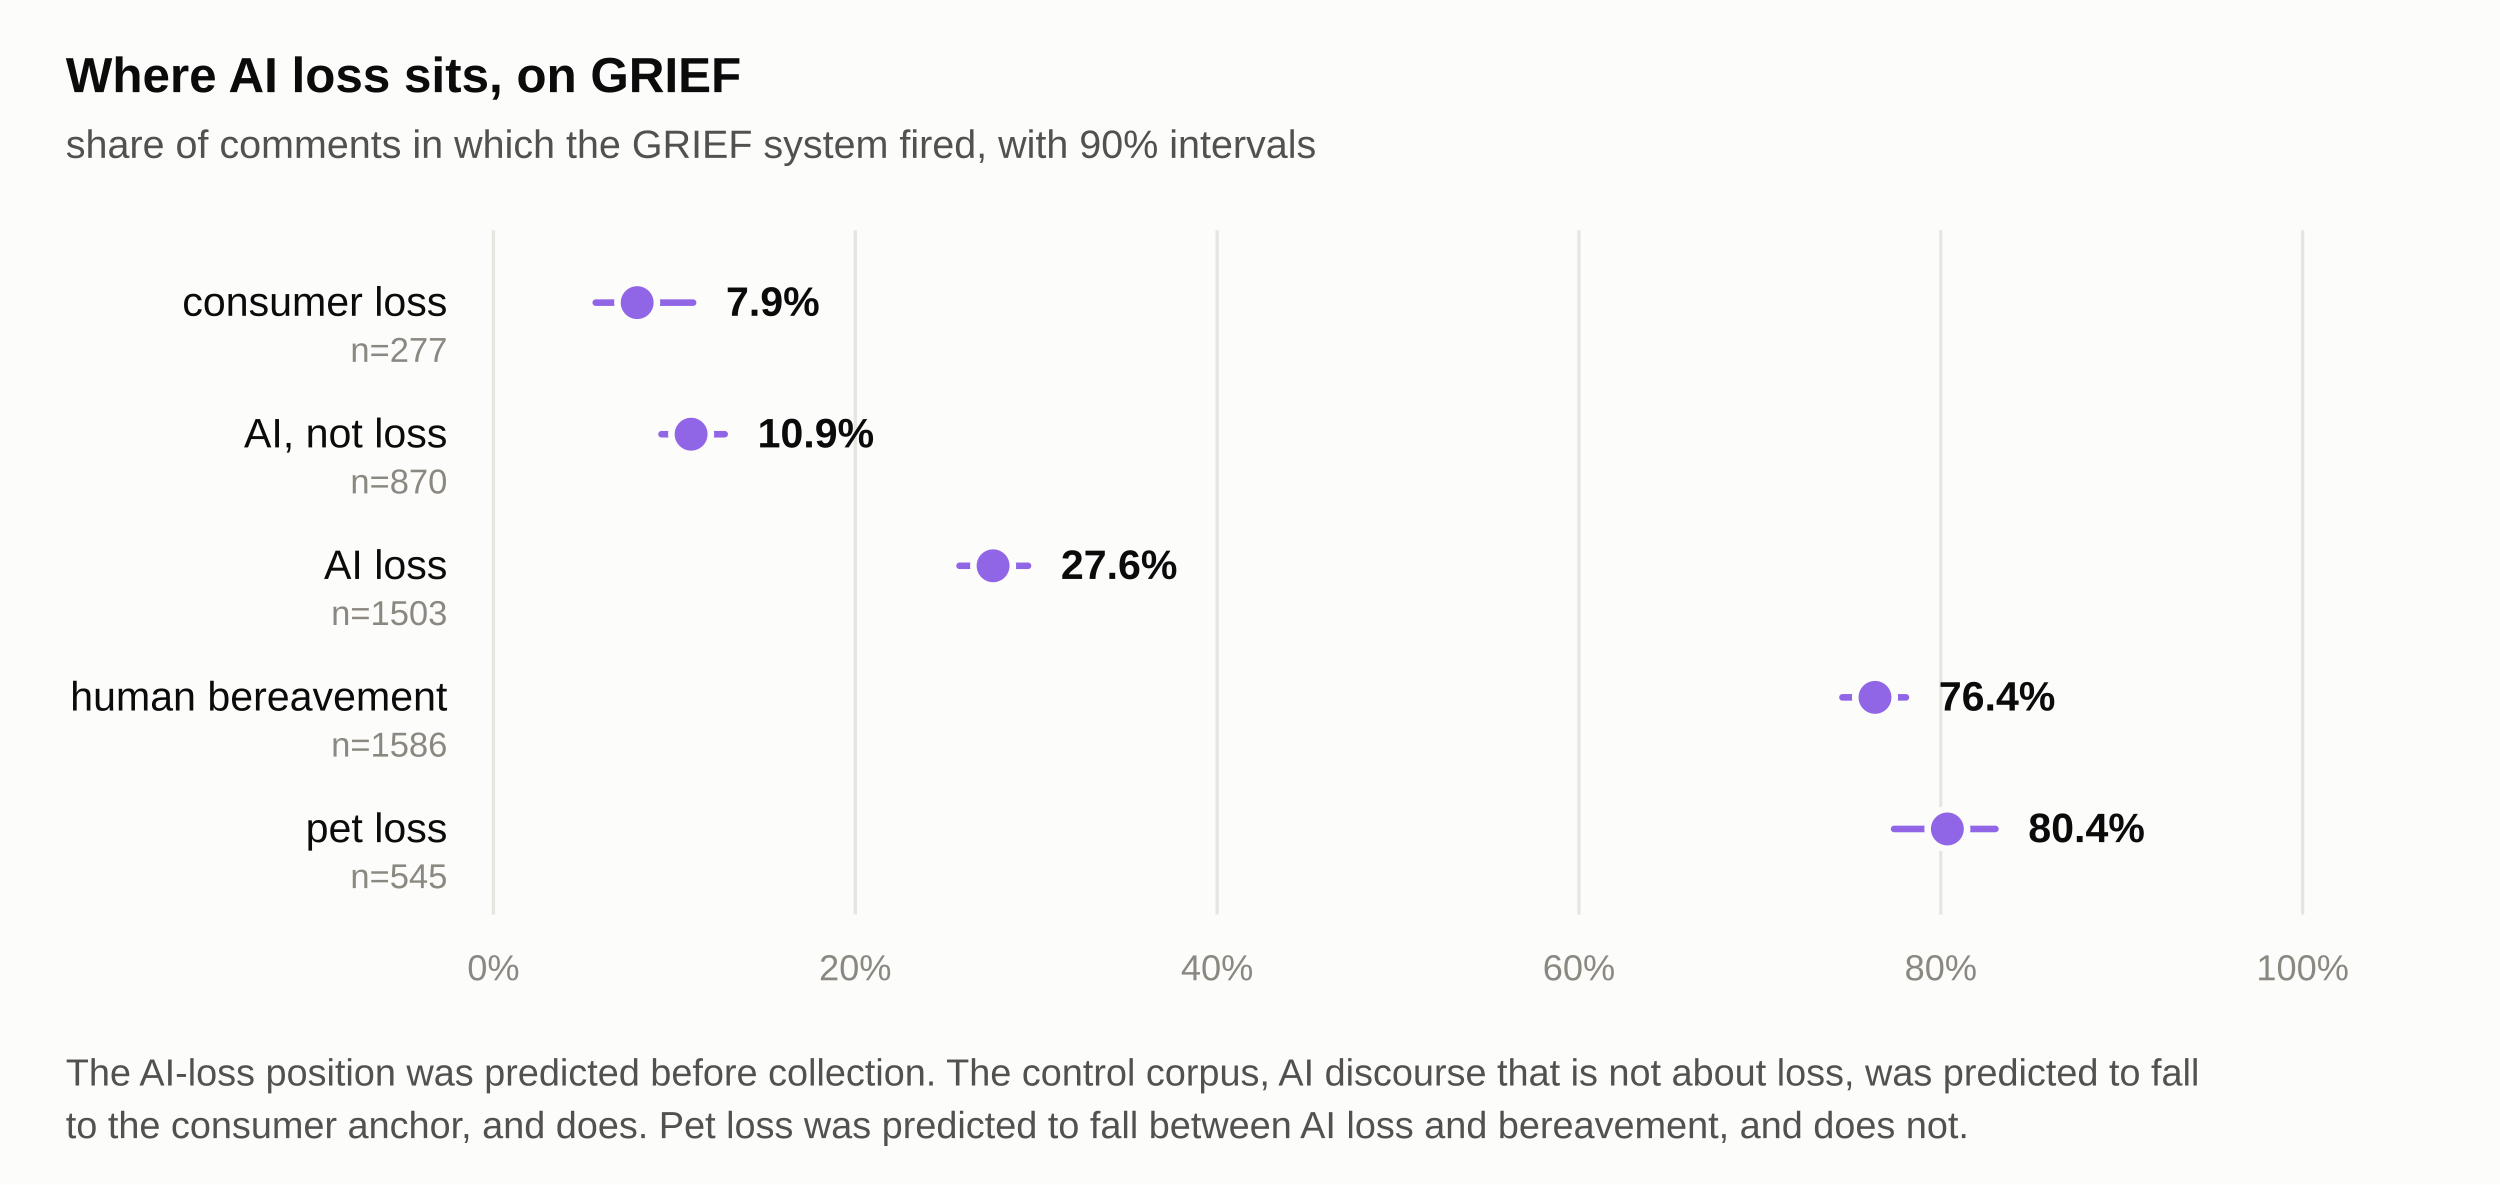
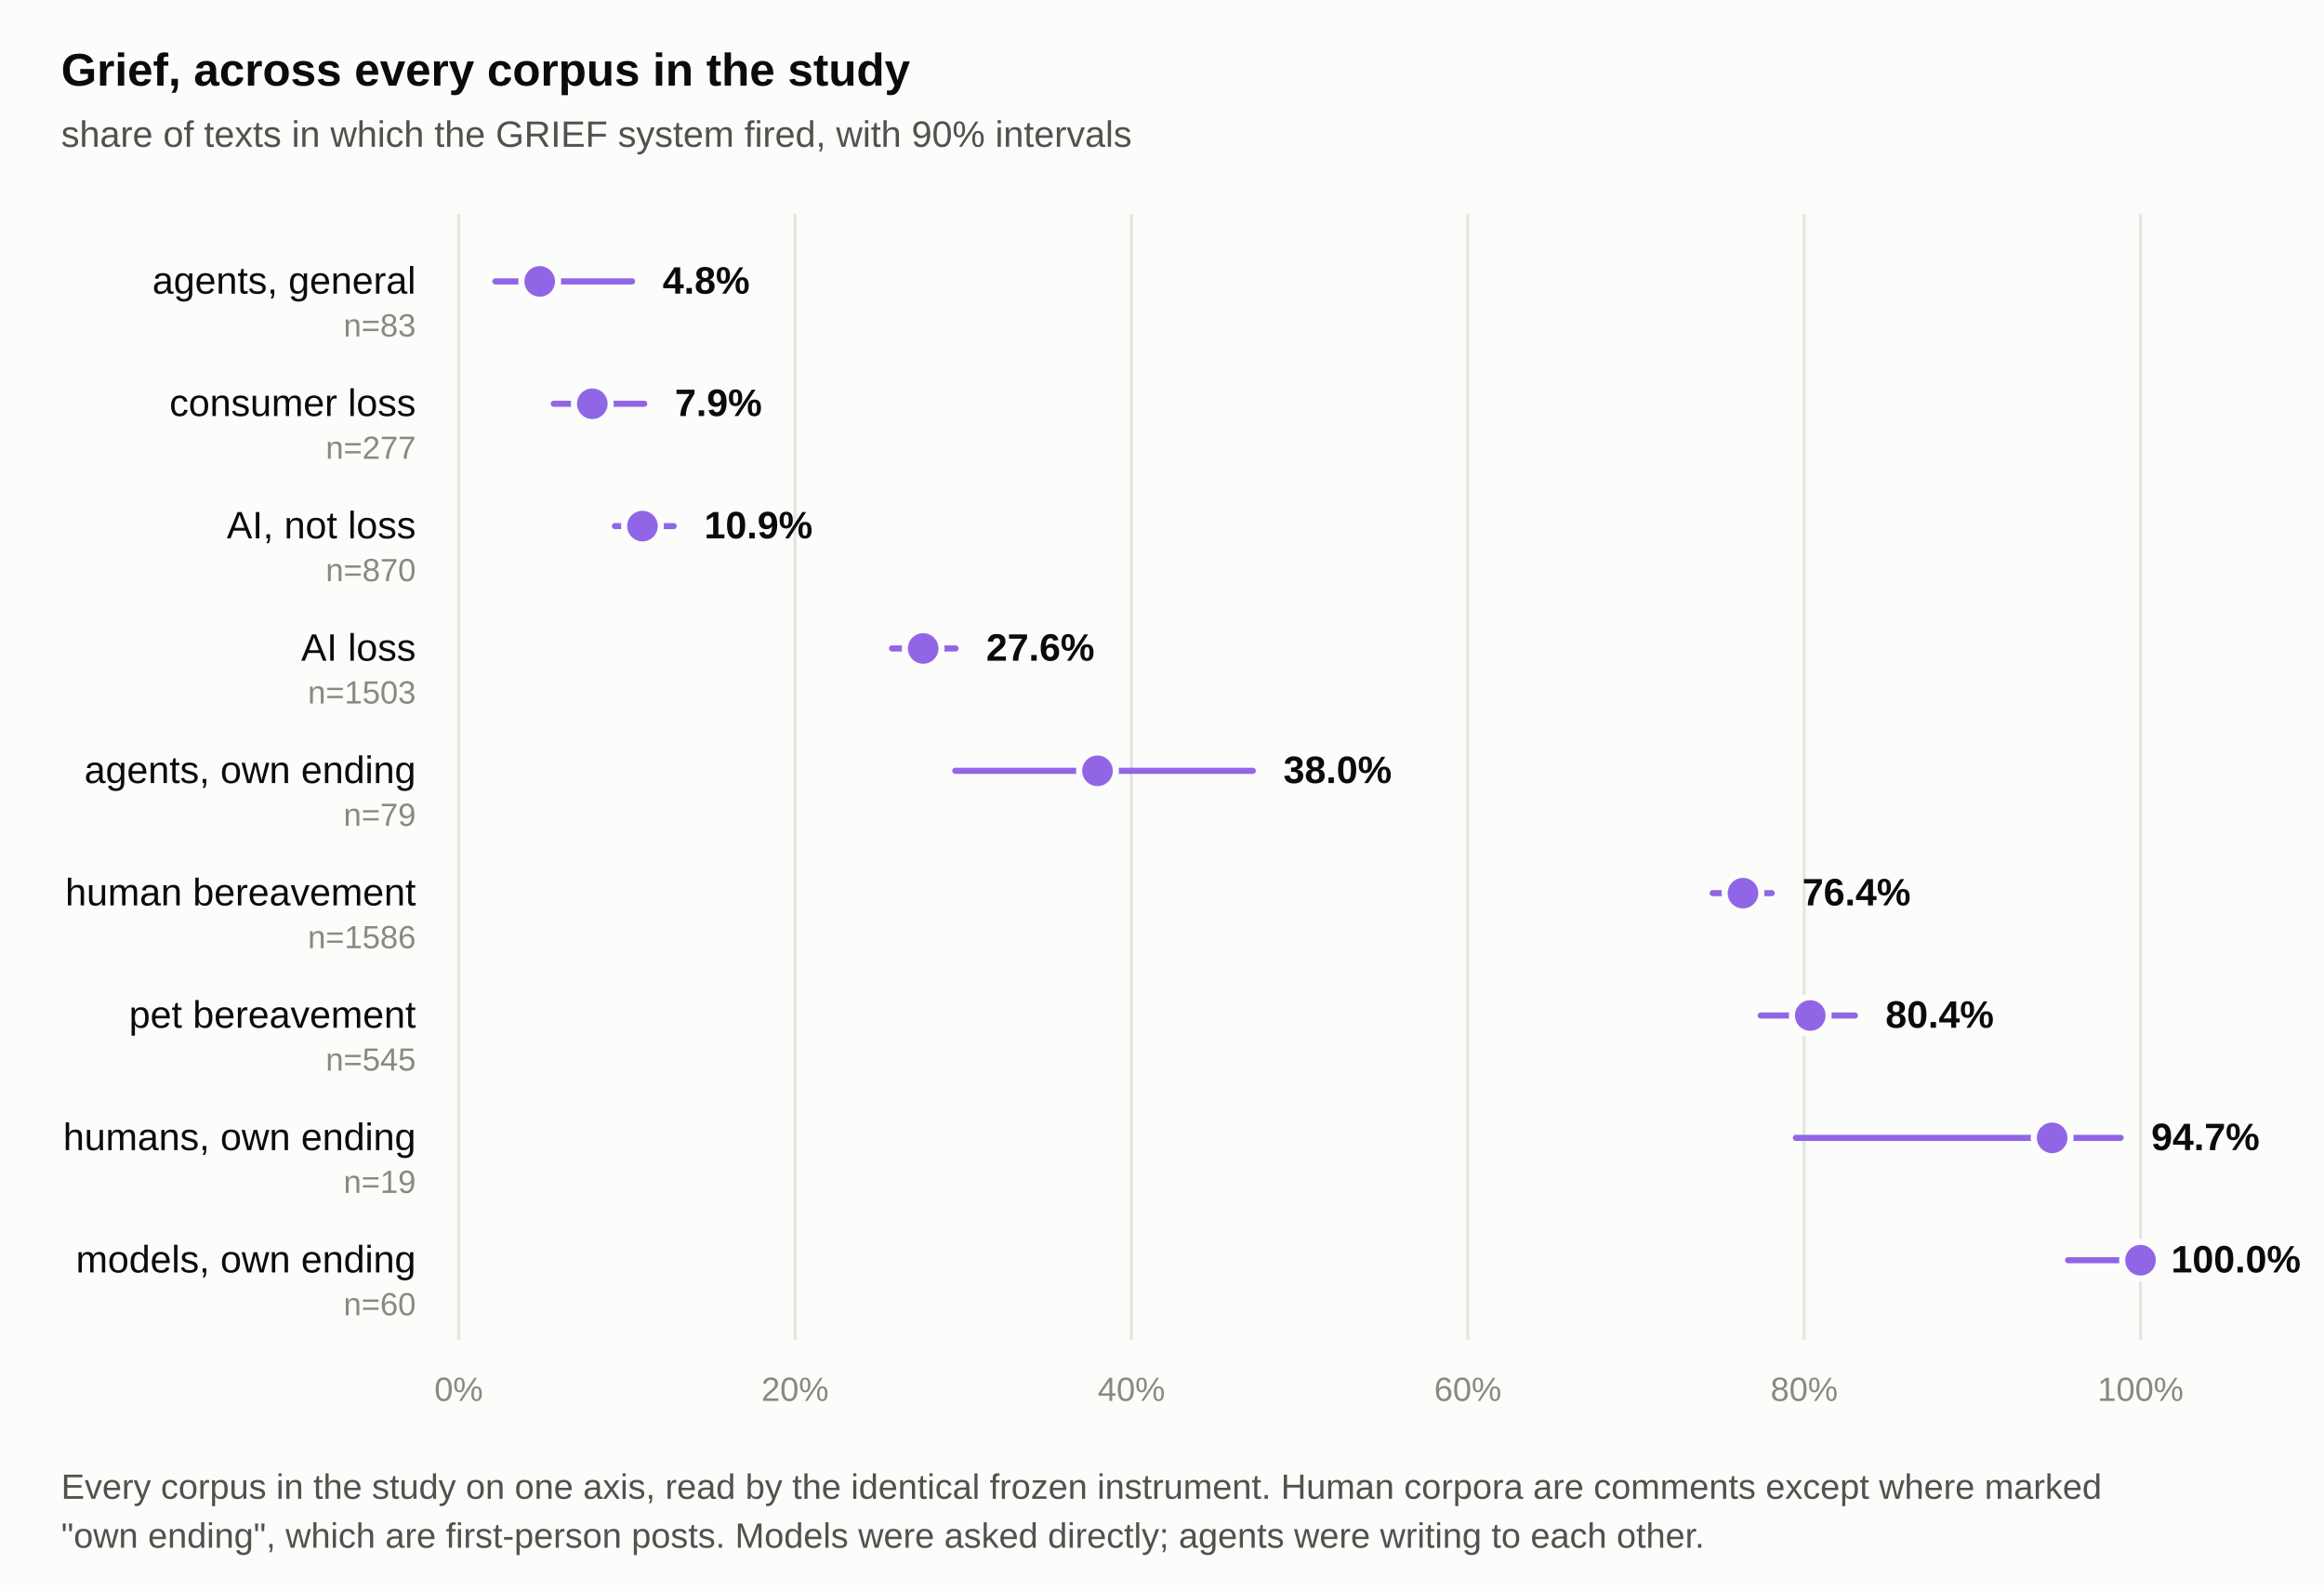
- <svg xmlns="http://www.w3.org/2000/svg" width="760" height="360" viewBox="0 0 760 360" font-family="-apple-system, 'Helvetica Neue', Arial, sans-serif">
-   <rect width="760" height="360" fill="#fcfcfb" />
-   <text x="20" y="28" font-size="15" font-weight="600" fill="#0b0b0b">Where AI loss sits, on GRIEF</text>
-   <text x="20" y="48" font-size="12" fill="#52514e">share of comments in which the GRIEF system fired, with 90% intervals</text>
-   <line x1="150.0" y1="70" x2="150.0" y2="278" stroke="#e6e5e0" stroke-width="1" />
-   <text x="150.0" y="298" font-size="11" fill="#8a8880" text-anchor="middle">0%</text>
-   <line x1="260.0" y1="70" x2="260.0" y2="278" stroke="#e6e5e0" stroke-width="1" />
-   <text x="260.0" y="298" font-size="11" fill="#8a8880" text-anchor="middle">20%</text>
-   <line x1="370.0" y1="70" x2="370.0" y2="278" stroke="#e6e5e0" stroke-width="1" />
-   <text x="370.0" y="298" font-size="11" fill="#8a8880" text-anchor="middle">40%</text>
-   <line x1="480.0" y1="70" x2="480.0" y2="278" stroke="#e6e5e0" stroke-width="1" />
-   <text x="480.0" y="298" font-size="11" fill="#8a8880" text-anchor="middle">60%</text>
-   <line x1="590.0" y1="70" x2="590.0" y2="278" stroke="#e6e5e0" stroke-width="1" />
-   <text x="590.0" y="298" font-size="11" fill="#8a8880" text-anchor="middle">80%</text>
-   <line x1="700.0" y1="70" x2="700.0" y2="278" stroke="#e6e5e0" stroke-width="1" />
-   <text x="700.0" y="298" font-size="11" fill="#8a8880" text-anchor="middle">100%</text>
-   <line x1="181.1" y1="92.0" x2="210.7" y2="92.0" stroke="#9166e6" stroke-width="2" stroke-linecap="round" />
-   <circle cx="193.7" cy="92.0" r="6" fill="#9166e6" stroke="#fcfcfb" stroke-width="2" />
-   <text x="136" y="96.0" font-size="12.5" fill="#0b0b0b" text-anchor="end">consumer loss</text>
-   <text x="136" y="110.0" font-size="10.5" fill="#8a8880" text-anchor="end">n=277</text>
-   <text x="220.7" y="96.0" font-size="12.5" font-weight="600" fill="#0b0b0b">7.9%</text>
-   <line x1="201.1" y1="132.0" x2="220.3" y2="132.0" stroke="#9166e6" stroke-width="2" stroke-linecap="round" />
-   <circle cx="210.1" cy="132.0" r="6" fill="#9166e6" stroke="#fcfcfb" stroke-width="2" />
-   <text x="136" y="136.0" font-size="12.5" fill="#0b0b0b" text-anchor="end">AI, not loss</text>
-   <text x="136" y="150.0" font-size="10.5" fill="#8a8880" text-anchor="end">n=870</text>
-   <text x="230.3" y="136.0" font-size="12.5" font-weight="600" fill="#0b0b0b">10.9%</text>
-   <line x1="291.7" y1="172.0" x2="312.5" y2="172.0" stroke="#9166e6" stroke-width="2" stroke-linecap="round" />
-   <circle cx="301.9" cy="172.0" r="6" fill="#9166e6" stroke="#fcfcfb" stroke-width="2" />
-   <text x="136" y="176.0" font-size="12.5" fill="#0b0b0b" text-anchor="end">AI loss</text>
-   <text x="136" y="190.0" font-size="10.5" fill="#8a8880" text-anchor="end">n=1503</text>
-   <text x="322.5" y="176.0" font-size="12.5" font-weight="600" fill="#0b0b0b">27.6%</text>
-   <line x1="560.1" y1="212.0" x2="579.4" y2="212.0" stroke="#9166e6" stroke-width="2" stroke-linecap="round" />
-   <circle cx="570.0" cy="212.0" r="6" fill="#9166e6" stroke="#fcfcfb" stroke-width="2" />
-   <text x="136" y="216.0" font-size="12.5" fill="#0b0b0b" text-anchor="end">human bereavement</text>
-   <text x="136" y="230.0" font-size="10.5" fill="#8a8880" text-anchor="end">n=1586</text>
-   <text x="589.4" y="216.0" font-size="12.5" font-weight="600" fill="#0b0b0b">76.4%</text>
-   <line x1="575.8" y1="252.0" x2="606.6" y2="252.0" stroke="#9166e6" stroke-width="2" stroke-linecap="round" />
-   <circle cx="592.0" cy="252.0" r="6" fill="#9166e6" stroke="#fcfcfb" stroke-width="2" />
-   <text x="136" y="256.0" font-size="12.5" fill="#0b0b0b" text-anchor="end">pet loss</text>
-   <text x="136" y="270.0" font-size="10.5" fill="#8a8880" text-anchor="end">n=545</text>
-   <text x="616.6" y="256.0" font-size="12.5" font-weight="600" fill="#0b0b0b">80.4%</text>
-   <text x="20" y="330" font-size="11.5" fill="#52514e">The AI-loss position was predicted before collection. The control corpus, AI discourse that is not about loss, was predicted to fall</text>
-   <text x="20" y="346" font-size="11.5" fill="#52514e">to the consumer anchor, and does. Pet loss was predicted to fall between AI loss and bereavement, and does not.</text>
+ <svg xmlns="http://www.w3.org/2000/svg" width="760" height="520" viewBox="0 0 760 520" font-family="-apple-system, 'Helvetica Neue', Arial, sans-serif">
+   <rect width="760" height="520" fill="#fcfcfb" />
+   <text x="20" y="28" font-size="15" font-weight="600" fill="#0b0b0b">Grief, across every corpus in the study</text>
+   <text x="20" y="48" font-size="12" fill="#52514e">share of texts in which the GRIEF system fired, with 90% intervals</text>
+   <line x1="150.0" y1="70" x2="150.0" y2="438" stroke="#e6e5e0" stroke-width="1" />
+   <text x="150.0" y="458" font-size="11" fill="#8a8880" text-anchor="middle">0%</text>
+   <line x1="260.0" y1="70" x2="260.0" y2="438" stroke="#e6e5e0" stroke-width="1" />
+   <text x="260.0" y="458" font-size="11" fill="#8a8880" text-anchor="middle">20%</text>
+   <line x1="370.0" y1="70" x2="370.0" y2="438" stroke="#e6e5e0" stroke-width="1" />
+   <text x="370.0" y="458" font-size="11" fill="#8a8880" text-anchor="middle">40%</text>
+   <line x1="480.0" y1="70" x2="480.0" y2="438" stroke="#e6e5e0" stroke-width="1" />
+   <text x="480.0" y="458" font-size="11" fill="#8a8880" text-anchor="middle">60%</text>
+   <line x1="590.0" y1="70" x2="590.0" y2="438" stroke="#e6e5e0" stroke-width="1" />
+   <text x="590.0" y="458" font-size="11" fill="#8a8880" text-anchor="middle">80%</text>
+   <line x1="700.0" y1="70" x2="700.0" y2="438" stroke="#e6e5e0" stroke-width="1" />
+   <text x="700.0" y="458" font-size="11" fill="#8a8880" text-anchor="middle">100%</text>
+   <line x1="162.0" y1="92.0" x2="206.7" y2="92.0" stroke="#9166e6" stroke-width="2" stroke-linecap="round" />
+   <circle cx="176.5" cy="92.0" r="6" fill="#9166e6" stroke="#fcfcfb" stroke-width="2" />
+   <text x="136" y="96.0" font-size="12.5" fill="#0b0b0b" text-anchor="end">agents, general</text>
+   <text x="136" y="110.0" font-size="10.5" fill="#8a8880" text-anchor="end">n=83</text>
+   <text x="216.7" y="96.0" font-size="12.5" font-weight="600" fill="#0b0b0b">4.8%</text>
+   <line x1="181.1" y1="132.0" x2="210.7" y2="132.0" stroke="#9166e6" stroke-width="2" stroke-linecap="round" />
+   <circle cx="193.7" cy="132.0" r="6" fill="#9166e6" stroke="#fcfcfb" stroke-width="2" />
+   <text x="136" y="136.0" font-size="12.5" fill="#0b0b0b" text-anchor="end">consumer loss</text>
+   <text x="136" y="150.0" font-size="10.5" fill="#8a8880" text-anchor="end">n=277</text>
+   <text x="220.7" y="136.0" font-size="12.5" font-weight="600" fill="#0b0b0b">7.9%</text>
+   <line x1="201.1" y1="172.0" x2="220.3" y2="172.0" stroke="#9166e6" stroke-width="2" stroke-linecap="round" />
+   <circle cx="210.1" cy="172.0" r="6" fill="#9166e6" stroke="#fcfcfb" stroke-width="2" />
+   <text x="136" y="176.0" font-size="12.5" fill="#0b0b0b" text-anchor="end">AI, not loss</text>
+   <text x="136" y="190.0" font-size="10.5" fill="#8a8880" text-anchor="end">n=870</text>
+   <text x="230.3" y="176.0" font-size="12.5" font-weight="600" fill="#0b0b0b">10.9%</text>
+   <line x1="291.7" y1="212.0" x2="312.5" y2="212.0" stroke="#9166e6" stroke-width="2" stroke-linecap="round" />
+   <circle cx="301.9" cy="212.0" r="6" fill="#9166e6" stroke="#fcfcfb" stroke-width="2" />
+   <text x="136" y="216.0" font-size="12.5" fill="#0b0b0b" text-anchor="end">AI loss</text>
+   <text x="136" y="230.0" font-size="10.5" fill="#8a8880" text-anchor="end">n=1503</text>
+   <text x="322.5" y="216.0" font-size="12.5" font-weight="600" fill="#0b0b0b">27.6%</text>
+   <line x1="312.4" y1="252.0" x2="409.7" y2="252.0" stroke="#9166e6" stroke-width="2" stroke-linecap="round" />
+   <circle cx="358.9" cy="252.0" r="6" fill="#9166e6" stroke="#fcfcfb" stroke-width="2" />
+   <text x="136" y="256.0" font-size="12.5" fill="#0b0b0b" text-anchor="end">agents, own ending</text>
+   <text x="136" y="270.0" font-size="10.5" fill="#8a8880" text-anchor="end">n=79</text>
+   <text x="419.7" y="256.0" font-size="12.5" font-weight="600" fill="#0b0b0b">38.0%</text>
+   <line x1="560.1" y1="292.0" x2="579.4" y2="292.0" stroke="#9166e6" stroke-width="2" stroke-linecap="round" />
+   <circle cx="570.0" cy="292.0" r="6" fill="#9166e6" stroke="#fcfcfb" stroke-width="2" />
+   <text x="136" y="296.0" font-size="12.5" fill="#0b0b0b" text-anchor="end">human bereavement</text>
+   <text x="136" y="310.0" font-size="10.5" fill="#8a8880" text-anchor="end">n=1586</text>
+   <text x="589.4" y="296.0" font-size="12.5" font-weight="600" fill="#0b0b0b">76.4%</text>
+   <line x1="575.8" y1="332.0" x2="606.6" y2="332.0" stroke="#9166e6" stroke-width="2" stroke-linecap="round" />
+   <circle cx="592.0" cy="332.0" r="6" fill="#9166e6" stroke="#fcfcfb" stroke-width="2" />
+   <text x="136" y="336.0" font-size="12.5" fill="#0b0b0b" text-anchor="end">pet bereavement</text>
+   <text x="136" y="350.0" font-size="10.5" fill="#8a8880" text-anchor="end">n=545</text>
+   <text x="616.6" y="336.0" font-size="12.5" font-weight="600" fill="#0b0b0b">80.4%</text>
+   <line x1="587.3" y1="372.0" x2="693.5" y2="372.0" stroke="#9166e6" stroke-width="2" stroke-linecap="round" />
+   <circle cx="671.1" cy="372.0" r="6" fill="#9166e6" stroke="#fcfcfb" stroke-width="2" />
+   <text x="136" y="376.0" font-size="12.5" fill="#0b0b0b" text-anchor="end">humans, own ending</text>
+   <text x="136" y="390.0" font-size="10.5" fill="#8a8880" text-anchor="end">n=19</text>
+   <text x="703.5" y="376.0" font-size="12.5" font-weight="600" fill="#0b0b0b">94.7%</text>
+   <line x1="676.3" y1="412.0" x2="700.0" y2="412.0" stroke="#9166e6" stroke-width="2" stroke-linecap="round" />
+   <circle cx="700.0" cy="412.0" r="6" fill="#9166e6" stroke="#fcfcfb" stroke-width="2" />
+   <text x="136" y="416.0" font-size="12.5" fill="#0b0b0b" text-anchor="end">models, own ending</text>
+   <text x="136" y="430.0" font-size="10.5" fill="#8a8880" text-anchor="end">n=60</text>
+   <text x="710.0" y="416.0" font-size="12.5" font-weight="600" fill="#0b0b0b">100.0%</text>
+   <text x="20" y="490" font-size="11.5" fill="#52514e">Every corpus in the study on one axis, read by the identical frozen instrument. Human corpora are comments except where marked</text>
+   <text x="20" y="506" font-size="11.5" fill="#52514e">"own ending", which are first-person posts. Models were asked directly; agents were writing to each other.</text>
</svg>
